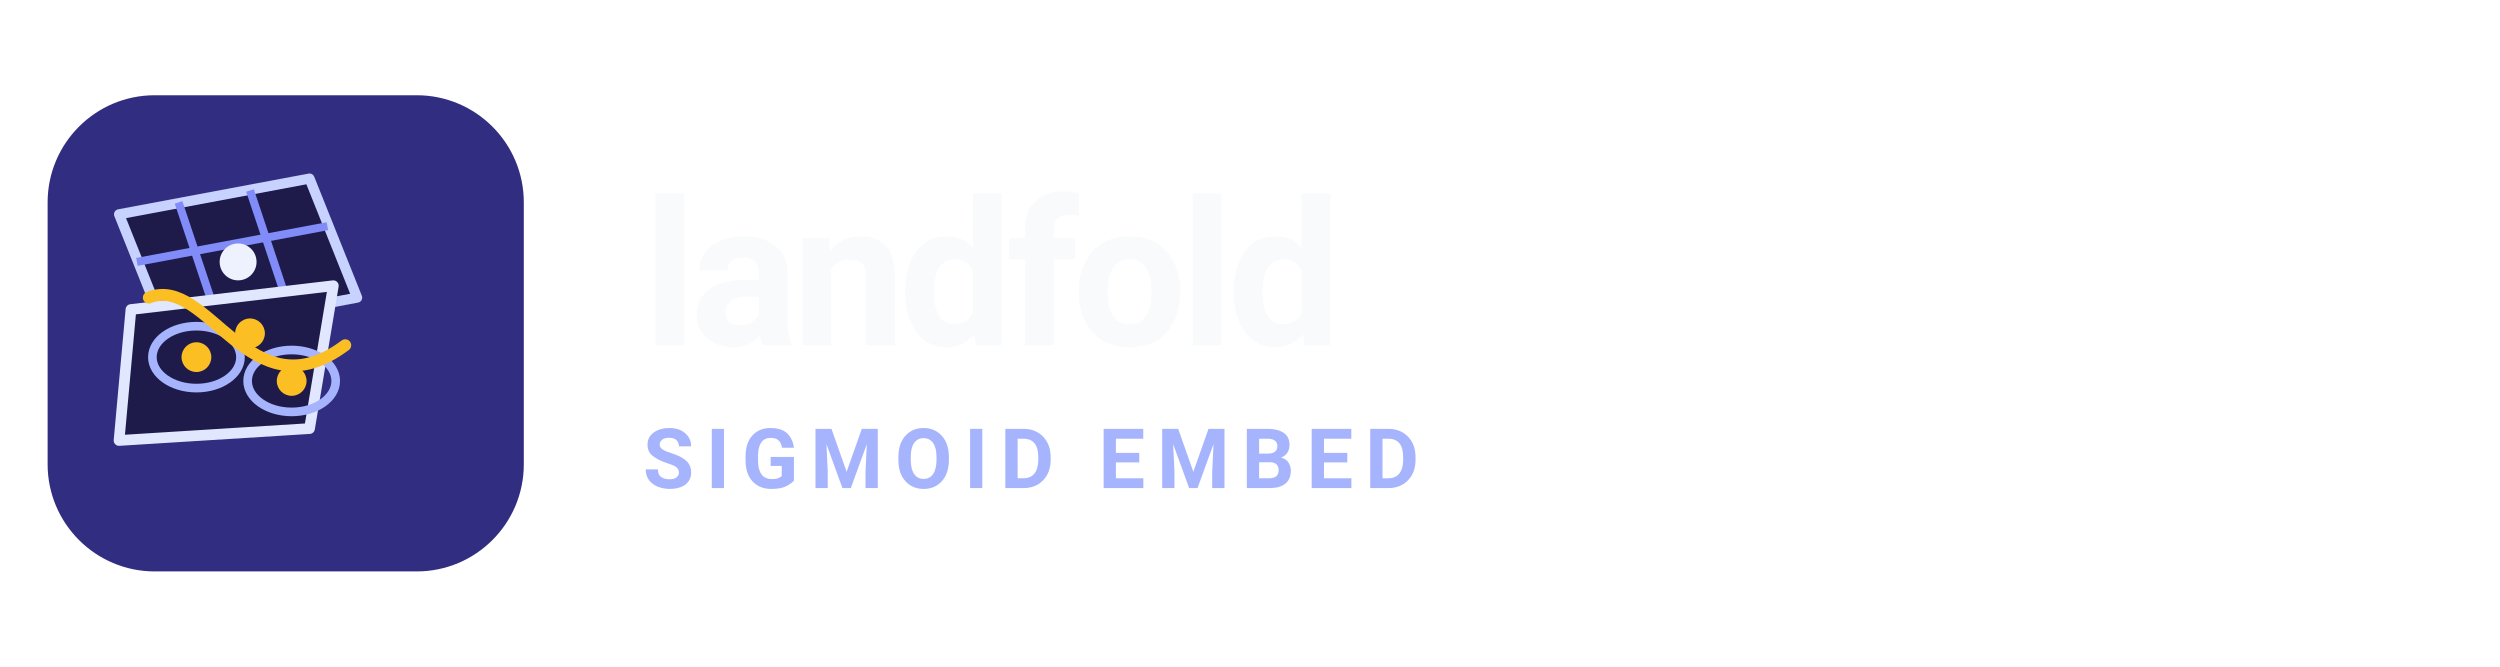
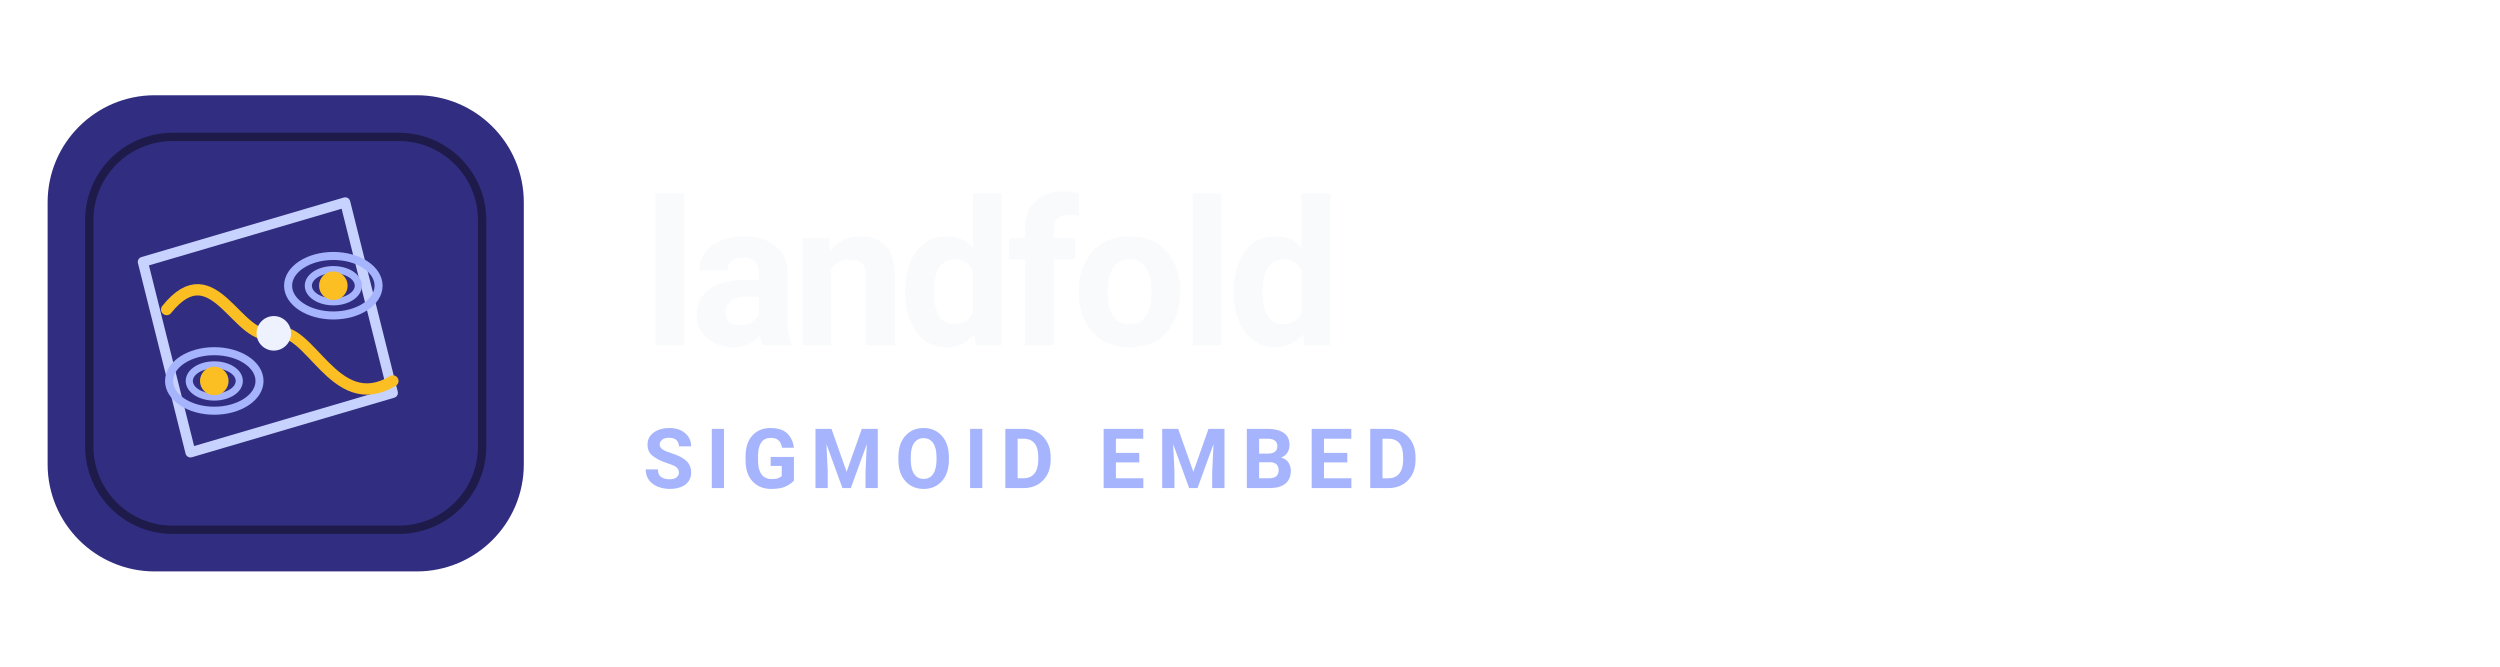
<svg xmlns="http://www.w3.org/2000/svg" width="420" height="112" viewBox="0 0 420 112" fill="none" role="img" aria-labelledby="lfDarkTitle">
  <rect x="8" y="16" width="80" height="80" rx="18" fill="#312E81" />
-   <path d="M20 36 L52 30 L60 50 L28 56 Z" fill="#1E1B4B" stroke="#C7D2FE" stroke-width="1.7" stroke-linejoin="round" />
-   <path d="M30 34 L36 52" stroke="#818CF8" stroke-width="1.35" />
-   <path d="M42 32 L48 50" stroke="#818CF8" stroke-width="1.35" />
-   <path d="M23 44 L55 38" stroke="#818CF8" stroke-width="1.35" />
-   <path d="M22 52 L56 48 L52 72 L20 74 Z" fill="#1E1B4B" stroke="#E0E7FF" stroke-width="1.8" stroke-linejoin="round" />
-   <ellipse cx="33" cy="60" rx="7.4" ry="5.2" fill="none" stroke="#A5B4FC" stroke-width="1.45" />
-   <ellipse cx="49" cy="64" rx="7.4" ry="5.2" fill="none" stroke="#A5B4FC" stroke-width="1.45" />
-   <path d="M25 50 C35 46 42 70 58 58" fill="none" stroke="#FBBF24" stroke-width="2" stroke-linecap="round" />
-   <circle cx="33" cy="60" r="2.5" fill="#FBBF24" />
-   <circle cx="49" cy="64" r="2.5" fill="#FBBF24" />
-   <circle cx="42" cy="56" r="2.5" fill="#FBBF24" />
-   <circle cx="40" cy="44" r="3.1" fill="#EEF2FF" />
+   <rect x="15" y="23" width="66" height="66" rx="14" fill="none" stroke="#1E1B4B" stroke-width="1.4" />
+   <path d="M24 44 L58 34 L66 66 L32 76 Z" fill="none" stroke="#C7D2FE" stroke-width="1.7" stroke-linejoin="round" />
+   <path d="M28 52 C36 42 40 58 46 56 C52 54 56 70 66 64" fill="none" stroke="#FBBF24" stroke-width="1.9" stroke-linecap="round" />
+   <ellipse cx="36" cy="64" rx="7.6" ry="5.0" fill="none" stroke="#A5B4FC" stroke-width="1.35" />
+   <ellipse cx="36" cy="64" rx="4.2" ry="2.7" fill="none" stroke="#A5B4FC" stroke-width="1.2" />
+   <ellipse cx="56" cy="48" rx="7.6" ry="5.0" fill="none" stroke="#A5B4FC" stroke-width="1.35" />
+   <ellipse cx="56" cy="48" rx="4.2" ry="2.7" fill="none" stroke="#A5B4FC" stroke-width="1.2" />
+   <circle cx="36" cy="64" r="2.4" fill="#FBBF24" />
+   <circle cx="56" cy="48" r="2.4" fill="#FBBF24" />
+   <circle cx="46" cy="56" r="2.9" fill="#EEF2FF" />
  <text x="108" y="58" font-family="ui-sans-serif, system-ui, -apple-system, 'Segoe UI', Roboto, sans-serif" font-size="34" font-weight="750" letter-spacing="-1.1" fill="#F8FAFC">landfold</text>
  <text x="108" y="82" font-family="ui-sans-serif, system-ui, -apple-system, 'Segoe UI', Roboto, sans-serif" font-size="14" font-weight="600" letter-spacing="0.14em" fill="#A5B4FC">SIGMOID EMBED</text>
</svg>
